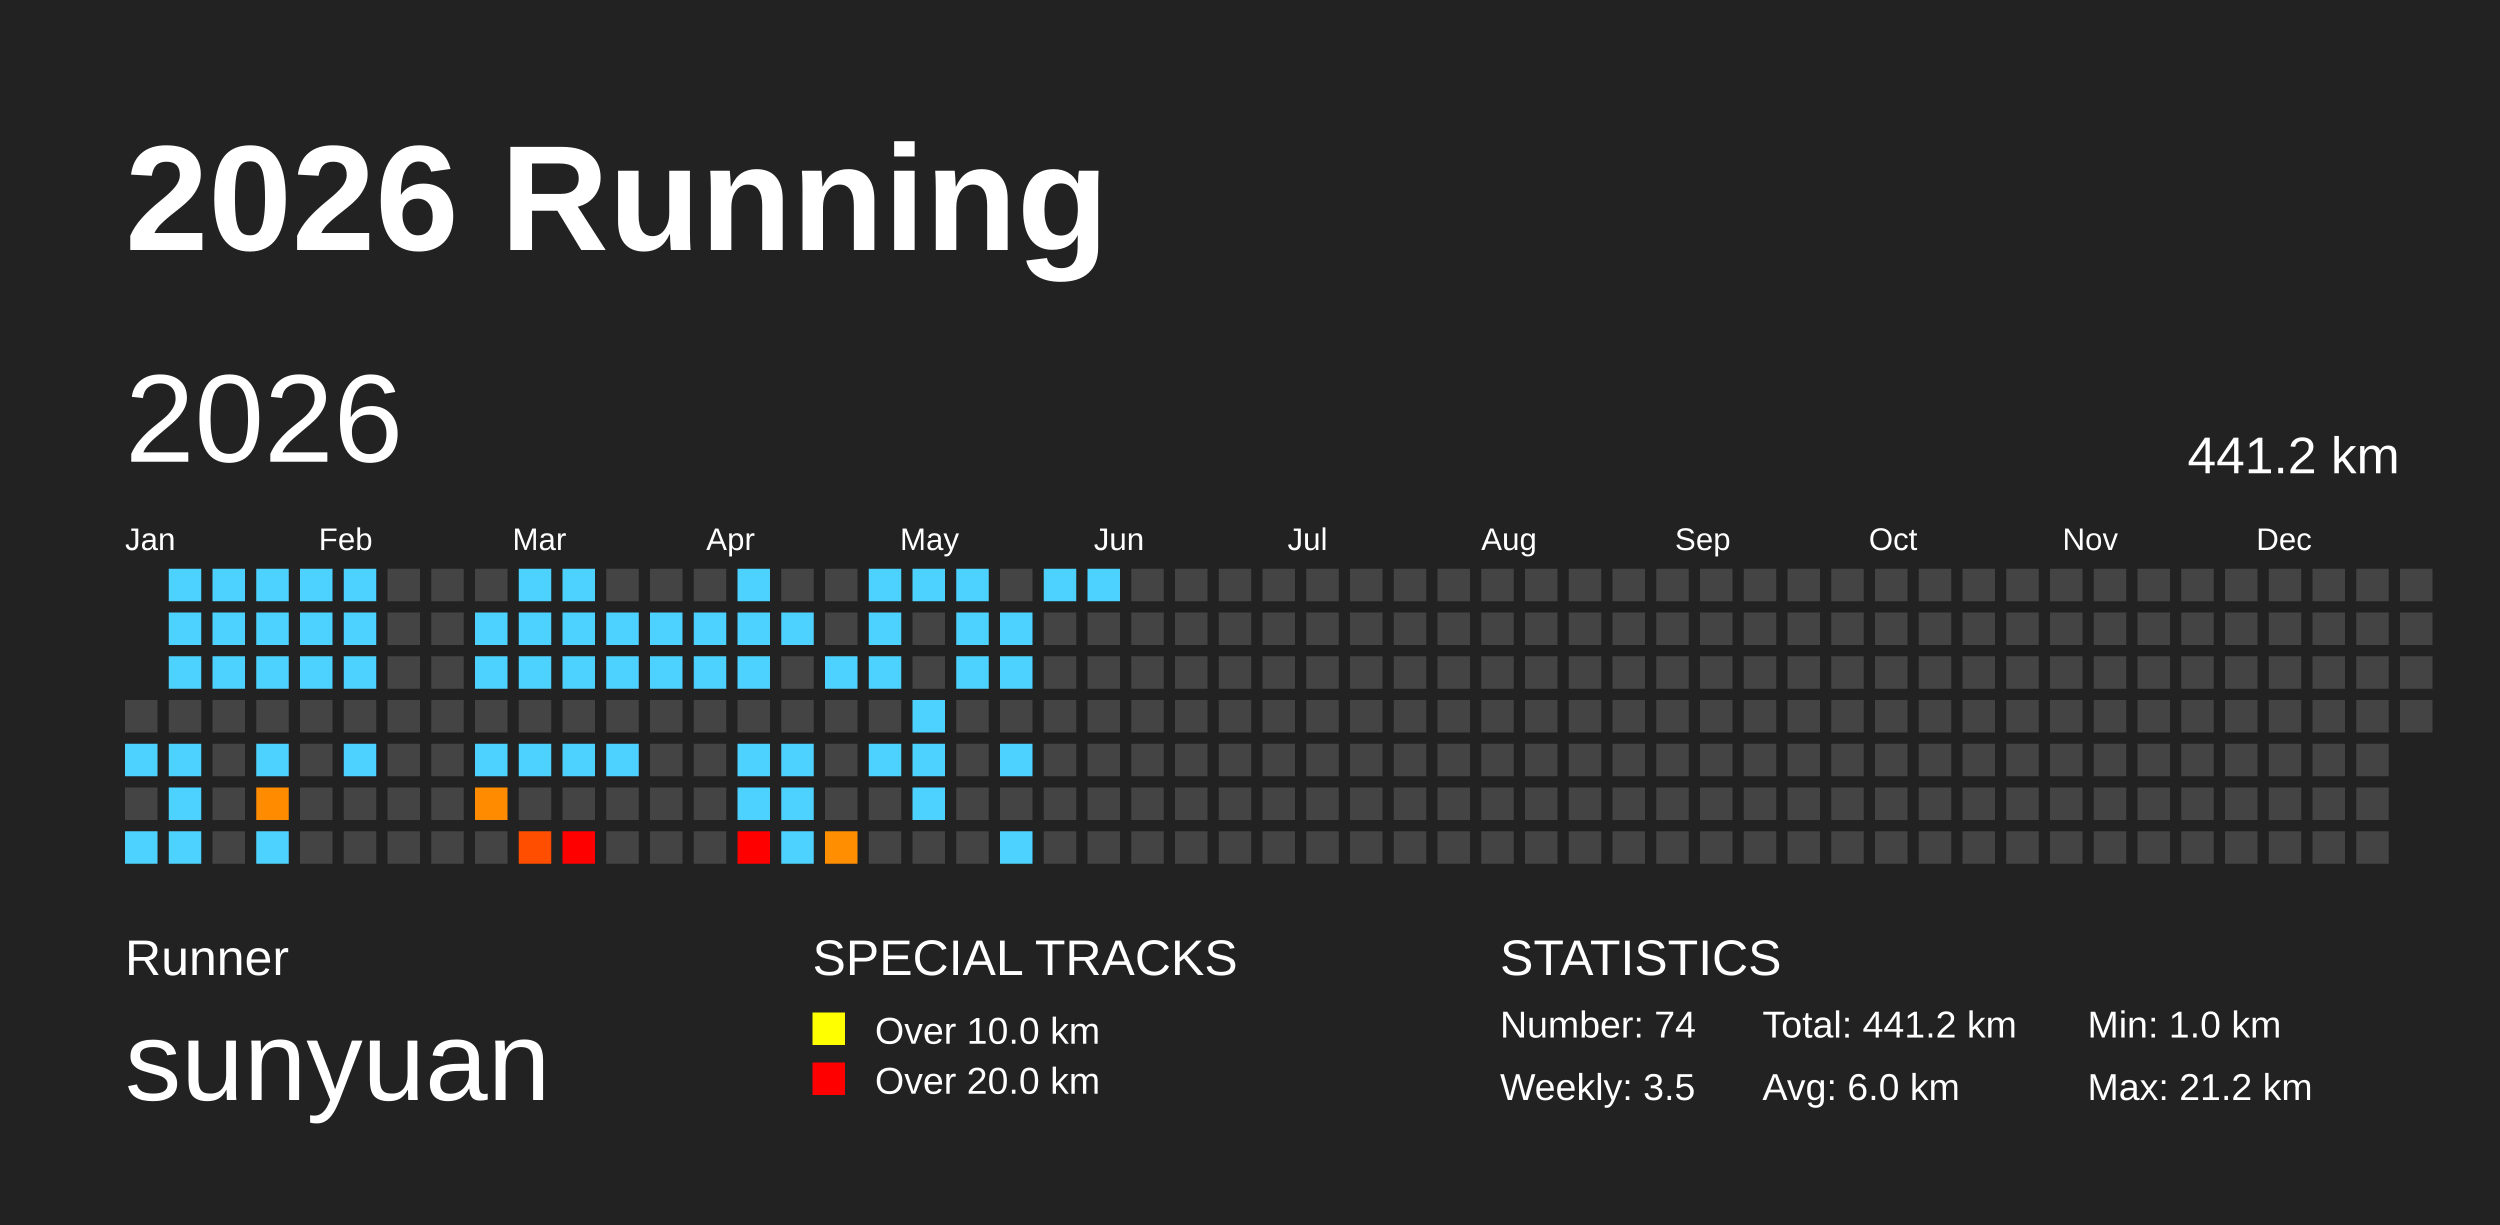
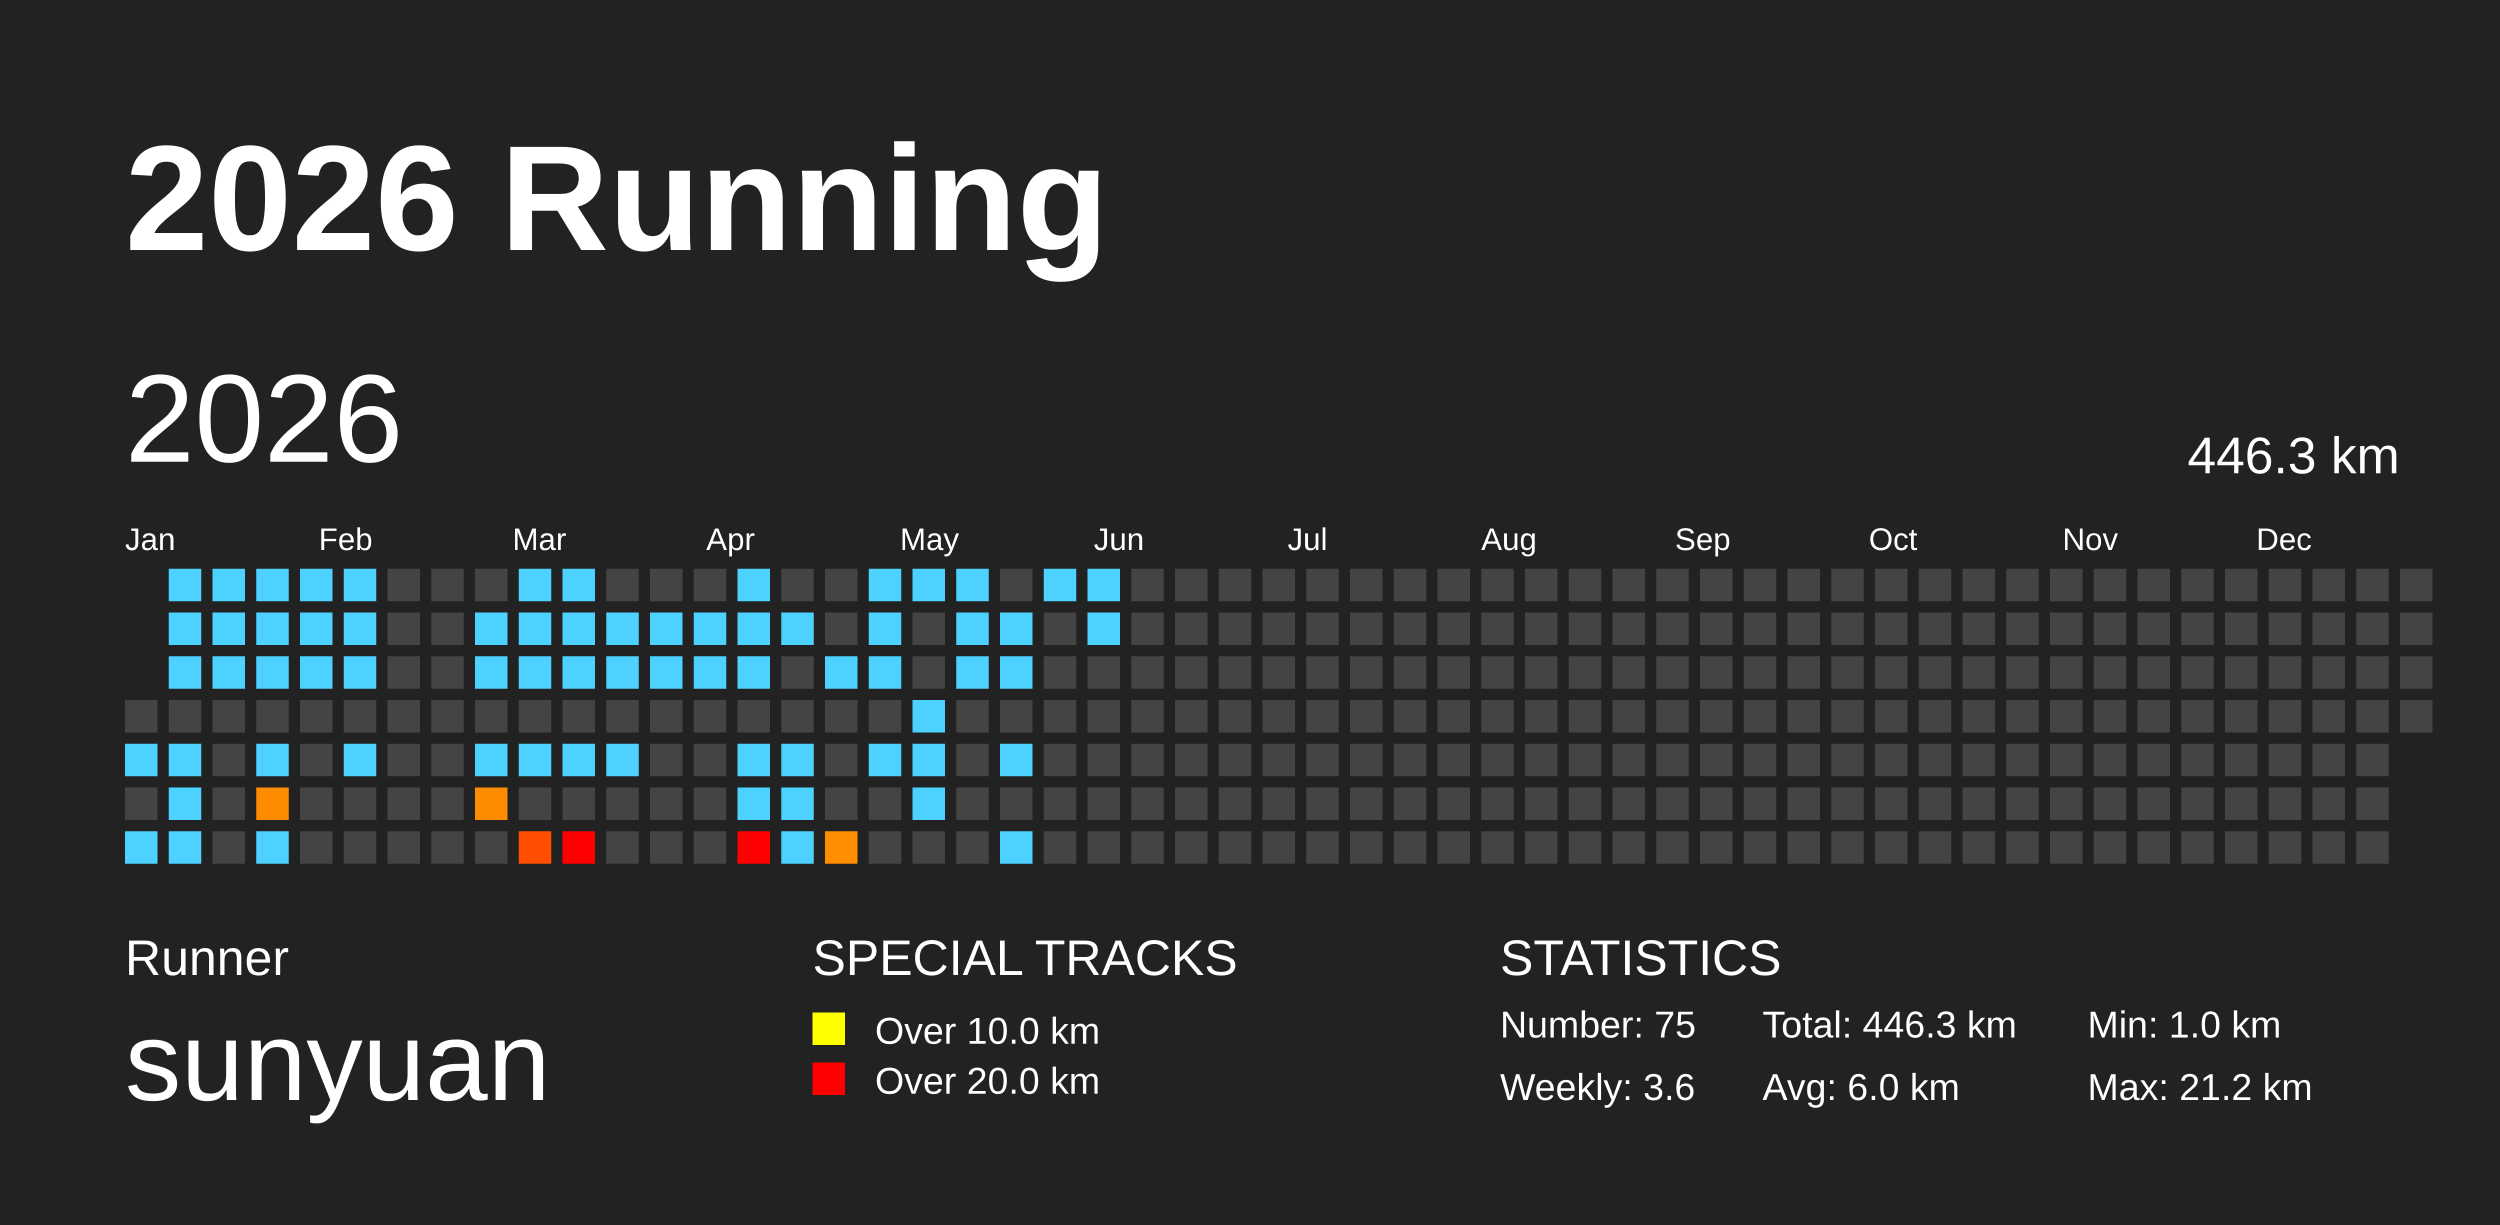
<svg xmlns="http://www.w3.org/2000/svg" baseProfile="full" height="98mm" version="1.1" viewBox="0,0,200,98" width="200mm">
  <defs />
  <rect fill="#222222" height="98" width="200" x="0" y="0" />
  <text fill="#FFFFFF" style="font-size:12px; font-family:Arial; font-weight:bold;" x="10" y="20">2026 Running</text>
  <text fill="#FFFFFF" style="font-size:4px; font-family:Arial" x="10" y="78">Runner</text>
  <text fill="#FFFFFF" style="font-size:9px; font-family:Arial" x="10" y="88">sunyuan</text>
  <text fill="#FFFFFF" style="font-size:4px; font-family:Arial" x="65" y="78">SPECIAL TRACKS</text>
  <rect fill="yellow" height="2.6" width="2.6" x="65" y="81" />
  <text fill="#FFFFFF" style="font-size:3px; font-family:Arial" x="70" y="83.5">Over 10.0 km</text>
  <rect fill="red" height="2.6" width="2.6" x="65" y="85" />
  <text fill="#FFFFFF" style="font-size:3px; font-family:Arial" x="70" y="87.5">Over 20.0 km</text>
  <text fill="#FFFFFF" style="font-size:4px; font-family:Arial" x="120" y="78">STATISTICS</text>
-   <text fill="#FFFFFF" style="font-size:3px; font-family:Arial" x="120" y="83">Number: 74</text>
-   <text fill="#FFFFFF" style="font-size:3px; font-family:Arial" x="120" y="88">Weekly: 3.5</text>
-   <text fill="#FFFFFF" style="font-size:3px; font-family:Arial" x="141" y="83">Total: 441.2 km</text>
+   <text fill="#FFFFFF" style="font-size:3px; font-family:Arial" x="120" y="83">Number: 75</text>
+   <text fill="#FFFFFF" style="font-size:3px; font-family:Arial" x="120" y="88">Weekly: 3.6</text>
+   <text fill="#FFFFFF" style="font-size:3px; font-family:Arial" x="141" y="83">Total: 446.3 km</text>
  <text fill="#FFFFFF" style="font-size:3px; font-family:Arial" x="141" y="88">Avg: 6.0 km</text>
  <text fill="#FFFFFF" style="font-size:3px; font-family:Arial" x="167" y="83">Min: 1.0 km</text>
  <text fill="#FFFFFF" style="font-size:3px; font-family:Arial" x="167" y="88">Max: 21.2 km</text>
  <text dominant-baseline="hanging" fill="#FFFFFF" style="font-size:10.0px; font-family:Arial;" x="10" y="30">2026</text>
-   <text dominant-baseline="hanging" fill="#FFFFFF" style="font-size:4.125px; font-family:Arial;" x="175" y="35">441.2 km</text>
+   <text dominant-baseline="hanging" fill="#FFFFFF" style="font-size:4.125px; font-family:Arial;" x="175" y="35">446.3 km</text>
  <text fill="#FFFFFF" style="font-size:2.5px; font-family:Arial" x="10.0" y="44">Jan</text>
  <text fill="#FFFFFF" style="font-size:2.5px; font-family:Arial" x="25.5" y="44">Feb</text>
  <text fill="#FFFFFF" style="font-size:2.5px; font-family:Arial" x="41.0" y="44">Mar</text>
  <text fill="#FFFFFF" style="font-size:2.5px; font-family:Arial" x="56.5" y="44">Apr</text>
  <text fill="#FFFFFF" style="font-size:2.5px; font-family:Arial" x="72.0" y="44">May</text>
  <text fill="#FFFFFF" style="font-size:2.5px; font-family:Arial" x="87.5" y="44">Jun</text>
  <text fill="#FFFFFF" style="font-size:2.5px; font-family:Arial" x="103.0" y="44">Jul</text>
  <text fill="#FFFFFF" style="font-size:2.5px; font-family:Arial" x="118.5" y="44">Aug</text>
  <text fill="#FFFFFF" style="font-size:2.5px; font-family:Arial" x="134.0" y="44">Sep</text>
  <text fill="#FFFFFF" style="font-size:2.5px; font-family:Arial" x="149.5" y="44">Oct</text>
  <text fill="#FFFFFF" style="font-size:2.5px; font-family:Arial" x="165.0" y="44">Nov</text>
  <text fill="#FFFFFF" style="font-size:2.5px; font-family:Arial" x="180.5" y="44">Dec</text>
  <rect fill="#444444" height="2.6" width="2.6" x="10.0" y="56.0" />
  <rect fill="#4dd2ff" height="2.6" width="2.6" x="10.0" y="59.5" />
  <rect fill="#444444" height="2.6" width="2.6" x="10.0" y="63.0" />
  <rect fill="#4dd2ff" height="2.6" width="2.6" x="10.0" y="66.5" />
  <rect fill="#4dd2ff" height="2.6" width="2.6" x="13.5" y="45.5" />
  <rect fill="#4dd2ff" height="2.6" width="2.6" x="13.5" y="49.0" />
  <rect fill="#4dd2ff" height="2.6" width="2.6" x="13.5" y="52.5" />
  <rect fill="#444444" height="2.6" width="2.6" x="13.5" y="56.0" />
  <rect fill="#4dd2ff" height="2.6" width="2.6" x="13.5" y="59.5" />
  <rect fill="#4dd2ff" height="2.6" width="2.6" x="13.5" y="63.0" />
  <rect fill="#4dd2ff" height="2.6" width="2.6" x="13.5" y="66.5" />
  <rect fill="#4dd2ff" height="2.6" width="2.6" x="17.0" y="45.5" />
  <rect fill="#4dd2ff" height="2.6" width="2.6" x="17.0" y="49.0" />
  <rect fill="#4dd2ff" height="2.6" width="2.6" x="17.0" y="52.5" />
  <rect fill="#444444" height="2.6" width="2.6" x="17.0" y="56.0" />
  <rect fill="#444444" height="2.6" width="2.6" x="17.0" y="59.5" />
  <rect fill="#444444" height="2.6" width="2.6" x="17.0" y="63.0" />
  <rect fill="#444444" height="2.6" width="2.6" x="17.0" y="66.5" />
  <rect fill="#4dd2ff" height="2.6" width="2.6" x="20.5" y="45.5" />
  <rect fill="#4dd2ff" height="2.6" width="2.6" x="20.5" y="49.0" />
  <rect fill="#4dd2ff" height="2.6" width="2.6" x="20.5" y="52.5" />
  <rect fill="#444444" height="2.6" width="2.6" x="20.5" y="56.0" />
  <rect fill="#4dd2ff" height="2.6" width="2.6" x="20.5" y="59.5" />
  <rect fill="#ff8b00" height="2.6" width="2.6" x="20.5" y="63.0" />
  <rect fill="#4dd2ff" height="2.6" width="2.6" x="20.5" y="66.5" />
  <rect fill="#4dd2ff" height="2.6" width="2.6" x="24.0" y="45.5" />
  <rect fill="#4dd2ff" height="2.6" width="2.6" x="24.0" y="49.0" />
  <rect fill="#4dd2ff" height="2.6" width="2.6" x="24.0" y="52.5" />
  <rect fill="#444444" height="2.6" width="2.6" x="24.0" y="56.0" />
  <rect fill="#444444" height="2.6" width="2.6" x="24.0" y="59.5" />
  <rect fill="#444444" height="2.6" width="2.6" x="24.0" y="63.0" />
  <rect fill="#444444" height="2.6" width="2.6" x="24.0" y="66.5" />
  <rect fill="#4dd2ff" height="2.6" width="2.6" x="27.5" y="45.5" />
  <rect fill="#4dd2ff" height="2.6" width="2.6" x="27.5" y="49.0" />
  <rect fill="#4dd2ff" height="2.6" width="2.6" x="27.5" y="52.5" />
  <rect fill="#444444" height="2.6" width="2.6" x="27.5" y="56.0" />
  <rect fill="#4dd2ff" height="2.6" width="2.6" x="27.5" y="59.5" />
  <rect fill="#444444" height="2.6" width="2.6" x="27.5" y="63.0" />
  <rect fill="#444444" height="2.6" width="2.6" x="27.5" y="66.5" />
  <rect fill="#444444" height="2.6" width="2.6" x="31.0" y="45.5" />
  <rect fill="#444444" height="2.6" width="2.6" x="31.0" y="49.0" />
  <rect fill="#444444" height="2.6" width="2.6" x="31.0" y="52.5" />
  <rect fill="#444444" height="2.6" width="2.6" x="31.0" y="56.0" />
  <rect fill="#444444" height="2.6" width="2.6" x="31.0" y="59.5" />
  <rect fill="#444444" height="2.6" width="2.6" x="31.0" y="63.0" />
  <rect fill="#444444" height="2.6" width="2.6" x="31.0" y="66.5" />
  <rect fill="#444444" height="2.6" width="2.6" x="34.5" y="45.5" />
  <rect fill="#444444" height="2.6" width="2.6" x="34.5" y="49.0" />
  <rect fill="#444444" height="2.6" width="2.6" x="34.5" y="52.5" />
  <rect fill="#444444" height="2.6" width="2.6" x="34.5" y="56.0" />
  <rect fill="#444444" height="2.6" width="2.6" x="34.5" y="59.5" />
  <rect fill="#444444" height="2.6" width="2.6" x="34.5" y="63.0" />
  <rect fill="#444444" height="2.6" width="2.6" x="34.5" y="66.5" />
  <rect fill="#444444" height="2.6" width="2.6" x="38.0" y="45.5" />
  <rect fill="#4dd2ff" height="2.6" width="2.6" x="38.0" y="49.0" />
  <rect fill="#4dd2ff" height="2.6" width="2.6" x="38.0" y="52.5" />
  <rect fill="#444444" height="2.6" width="2.6" x="38.0" y="56.0" />
  <rect fill="#4dd2ff" height="2.6" width="2.6" x="38.0" y="59.5" />
  <rect fill="#ff8c00" height="2.6" width="2.6" x="38.0" y="63.0" />
  <rect fill="#444444" height="2.6" width="2.6" x="38.0" y="66.5" />
  <rect fill="#4dd2ff" height="2.6" width="2.6" x="41.5" y="45.5" />
  <rect fill="#4dd2ff" height="2.6" width="2.6" x="41.5" y="49.0" />
  <rect fill="#4dd2ff" height="2.6" width="2.6" x="41.5" y="52.5" />
  <rect fill="#444444" height="2.6" width="2.6" x="41.5" y="56.0" />
  <rect fill="#4dd2ff" height="2.6" width="2.6" x="41.5" y="59.5" />
  <rect fill="#444444" height="2.6" width="2.6" x="41.5" y="63.0" />
  <rect fill="#ff4e00" height="2.6" width="2.6" x="41.5" y="66.5" />
  <rect fill="#4dd2ff" height="2.6" width="2.6" x="45.0" y="45.5" />
  <rect fill="#4dd2ff" height="2.6" width="2.6" x="45.0" y="49.0" />
  <rect fill="#4dd2ff" height="2.6" width="2.6" x="45.0" y="52.5" />
  <rect fill="#444444" height="2.6" width="2.6" x="45.0" y="56.0" />
  <rect fill="#4dd2ff" height="2.6" width="2.6" x="45.0" y="59.5" />
  <rect fill="#444444" height="2.6" width="2.6" x="45.0" y="63.0" />
  <rect fill="red" height="2.6" width="2.6" x="45.0" y="66.5" />
  <rect fill="#444444" height="2.6" width="2.6" x="48.5" y="45.5" />
  <rect fill="#4dd2ff" height="2.6" width="2.6" x="48.5" y="49.0" />
  <rect fill="#4dd2ff" height="2.6" width="2.6" x="48.5" y="52.5" />
  <rect fill="#444444" height="2.6" width="2.6" x="48.5" y="56.0" />
  <rect fill="#4dd2ff" height="2.6" width="2.6" x="48.5" y="59.5" />
  <rect fill="#444444" height="2.6" width="2.6" x="48.5" y="63.0" />
  <rect fill="#444444" height="2.6" width="2.6" x="48.5" y="66.5" />
  <rect fill="#444444" height="2.6" width="2.6" x="52.0" y="45.5" />
  <rect fill="#4dd2ff" height="2.6" width="2.6" x="52.0" y="49.0" />
  <rect fill="#4dd2ff" height="2.6" width="2.6" x="52.0" y="52.5" />
  <rect fill="#444444" height="2.6" width="2.6" x="52.0" y="56.0" />
  <rect fill="#444444" height="2.6" width="2.6" x="52.0" y="59.5" />
  <rect fill="#444444" height="2.6" width="2.6" x="52.0" y="63.0" />
  <rect fill="#444444" height="2.6" width="2.6" x="52.0" y="66.5" />
  <rect fill="#444444" height="2.6" width="2.6" x="55.5" y="45.5" />
  <rect fill="#4dd2ff" height="2.6" width="2.6" x="55.5" y="49.0" />
  <rect fill="#4dd2ff" height="2.6" width="2.6" x="55.5" y="52.5" />
  <rect fill="#444444" height="2.6" width="2.6" x="55.5" y="56.0" />
  <rect fill="#444444" height="2.6" width="2.6" x="55.5" y="59.5" />
  <rect fill="#444444" height="2.6" width="2.6" x="55.5" y="63.0" />
  <rect fill="#444444" height="2.6" width="2.6" x="55.5" y="66.5" />
  <rect fill="#4dd2ff" height="2.6" width="2.6" x="59.0" y="45.5" />
  <rect fill="#4dd2ff" height="2.6" width="2.6" x="59.0" y="49.0" />
  <rect fill="#4dd2ff" height="2.6" width="2.6" x="59.0" y="52.5" />
  <rect fill="#444444" height="2.6" width="2.6" x="59.0" y="56.0" />
  <rect fill="#4dd2ff" height="2.6" width="2.6" x="59.0" y="59.5" />
  <rect fill="#4dd2ff" height="2.6" width="2.6" x="59.0" y="63.0" />
  <rect fill="red" height="2.6" width="2.6" x="59.0" y="66.5" />
  <rect fill="#444444" height="2.6" width="2.6" x="62.5" y="45.5" />
  <rect fill="#4dd2ff" height="2.6" width="2.6" x="62.5" y="49.0" />
  <rect fill="#444444" height="2.6" width="2.6" x="62.5" y="52.5" />
  <rect fill="#444444" height="2.6" width="2.6" x="62.5" y="56.0" />
  <rect fill="#4dd2ff" height="2.6" width="2.6" x="62.5" y="59.5" />
  <rect fill="#4dd2ff" height="2.6" width="2.6" x="62.5" y="63.0" />
  <rect fill="#4dd2ff" height="2.6" width="2.6" x="62.5" y="66.5" />
  <rect fill="#444444" height="2.6" width="2.6" x="66.0" y="45.5" />
  <rect fill="#444444" height="2.6" width="2.6" x="66.0" y="49.0" />
  <rect fill="#4dd2ff" height="2.6" width="2.6" x="66.0" y="52.5" />
  <rect fill="#444444" height="2.6" width="2.6" x="66.0" y="56.0" />
  <rect fill="#444444" height="2.6" width="2.6" x="66.0" y="59.5" />
  <rect fill="#444444" height="2.6" width="2.6" x="66.0" y="63.0" />
  <rect fill="#ff8e00" height="2.6" width="2.6" x="66.0" y="66.5" />
  <rect fill="#4dd2ff" height="2.6" width="2.6" x="69.5" y="45.5" />
  <rect fill="#4dd2ff" height="2.6" width="2.6" x="69.5" y="49.0" />
  <rect fill="#4dd2ff" height="2.6" width="2.6" x="69.5" y="52.5" />
  <rect fill="#444444" height="2.6" width="2.6" x="69.5" y="56.0" />
  <rect fill="#4dd2ff" height="2.6" width="2.6" x="69.5" y="59.5" />
  <rect fill="#444444" height="2.6" width="2.6" x="69.5" y="63.0" />
  <rect fill="#444444" height="2.6" width="2.6" x="69.5" y="66.5" />
  <rect fill="#4dd2ff" height="2.6" width="2.6" x="73.0" y="45.5" />
  <rect fill="#444444" height="2.6" width="2.6" x="73.0" y="49.0" />
  <rect fill="#444444" height="2.6" width="2.6" x="73.0" y="52.5" />
  <rect fill="#4dd2ff" height="2.6" width="2.6" x="73.0" y="56.0" />
  <rect fill="#4dd2ff" height="2.6" width="2.6" x="73.0" y="59.5" />
  <rect fill="#4dd2ff" height="2.6" width="2.6" x="73.0" y="63.0" />
  <rect fill="#444444" height="2.6" width="2.6" x="73.0" y="66.5" />
  <rect fill="#4dd2ff" height="2.6" width="2.6" x="76.5" y="45.5" />
  <rect fill="#4dd2ff" height="2.6" width="2.6" x="76.5" y="49.0" />
  <rect fill="#4dd2ff" height="2.6" width="2.6" x="76.5" y="52.5" />
  <rect fill="#444444" height="2.6" width="2.6" x="76.5" y="56.0" />
  <rect fill="#444444" height="2.6" width="2.6" x="76.5" y="59.5" />
  <rect fill="#444444" height="2.6" width="2.6" x="76.5" y="63.0" />
  <rect fill="#444444" height="2.6" width="2.6" x="76.5" y="66.5" />
  <rect fill="#444444" height="2.6" width="2.6" x="80.0" y="45.5" />
  <rect fill="#4dd2ff" height="2.6" width="2.6" x="80.0" y="49.0" />
  <rect fill="#4dd2ff" height="2.6" width="2.6" x="80.0" y="52.5" />
  <rect fill="#444444" height="2.6" width="2.6" x="80.0" y="56.0" />
  <rect fill="#4dd2ff" height="2.6" width="2.6" x="80.0" y="59.5" />
  <rect fill="#444444" height="2.6" width="2.6" x="80.0" y="63.0" />
  <rect fill="#4dd2ff" height="2.6" width="2.6" x="80.0" y="66.5" />
  <rect fill="#4dd2ff" height="2.6" width="2.6" x="83.5" y="45.5" />
  <rect fill="#444444" height="2.6" width="2.6" x="83.5" y="49.0" />
  <rect fill="#444444" height="2.6" width="2.6" x="83.5" y="52.5" />
  <rect fill="#444444" height="2.6" width="2.6" x="83.5" y="56.0" />
  <rect fill="#444444" height="2.6" width="2.6" x="83.5" y="59.5" />
  <rect fill="#444444" height="2.6" width="2.6" x="83.5" y="63.0" />
  <rect fill="#444444" height="2.6" width="2.6" x="83.5" y="66.5" />
  <rect fill="#4dd2ff" height="2.6" width="2.6" x="87.0" y="45.5" />
-   <rect fill="#444444" height="2.6" width="2.6" x="87.0" y="49.0" />
+   <rect fill="#4dd2ff" height="2.6" width="2.6" x="87.0" y="49.0" />
  <rect fill="#444444" height="2.6" width="2.6" x="87.0" y="52.5" />
  <rect fill="#444444" height="2.6" width="2.6" x="87.0" y="56.0" />
  <rect fill="#444444" height="2.6" width="2.6" x="87.0" y="59.5" />
  <rect fill="#444444" height="2.6" width="2.6" x="87.0" y="63.0" />
  <rect fill="#444444" height="2.6" width="2.6" x="87.0" y="66.5" />
  <rect fill="#444444" height="2.6" width="2.6" x="90.5" y="45.5" />
  <rect fill="#444444" height="2.6" width="2.6" x="90.5" y="49.0" />
  <rect fill="#444444" height="2.6" width="2.6" x="90.5" y="52.5" />
  <rect fill="#444444" height="2.6" width="2.6" x="90.5" y="56.0" />
  <rect fill="#444444" height="2.6" width="2.6" x="90.5" y="59.5" />
  <rect fill="#444444" height="2.6" width="2.6" x="90.5" y="63.0" />
  <rect fill="#444444" height="2.6" width="2.6" x="90.5" y="66.5" />
  <rect fill="#444444" height="2.6" width="2.6" x="94.0" y="45.5" />
  <rect fill="#444444" height="2.6" width="2.6" x="94.0" y="49.0" />
  <rect fill="#444444" height="2.6" width="2.6" x="94.0" y="52.5" />
  <rect fill="#444444" height="2.6" width="2.6" x="94.0" y="56.0" />
  <rect fill="#444444" height="2.6" width="2.6" x="94.0" y="59.5" />
  <rect fill="#444444" height="2.6" width="2.6" x="94.0" y="63.0" />
  <rect fill="#444444" height="2.6" width="2.6" x="94.0" y="66.5" />
  <rect fill="#444444" height="2.6" width="2.6" x="97.5" y="45.5" />
  <rect fill="#444444" height="2.6" width="2.6" x="97.5" y="49.0" />
  <rect fill="#444444" height="2.6" width="2.6" x="97.5" y="52.5" />
  <rect fill="#444444" height="2.6" width="2.6" x="97.5" y="56.0" />
  <rect fill="#444444" height="2.6" width="2.6" x="97.5" y="59.5" />
  <rect fill="#444444" height="2.6" width="2.6" x="97.5" y="63.0" />
  <rect fill="#444444" height="2.6" width="2.6" x="97.5" y="66.5" />
  <rect fill="#444444" height="2.6" width="2.6" x="101.0" y="45.5" />
  <rect fill="#444444" height="2.6" width="2.6" x="101.0" y="49.0" />
  <rect fill="#444444" height="2.6" width="2.6" x="101.0" y="52.5" />
  <rect fill="#444444" height="2.6" width="2.6" x="101.0" y="56.0" />
  <rect fill="#444444" height="2.6" width="2.6" x="101.0" y="59.5" />
  <rect fill="#444444" height="2.6" width="2.6" x="101.0" y="63.0" />
  <rect fill="#444444" height="2.6" width="2.6" x="101.0" y="66.5" />
  <rect fill="#444444" height="2.6" width="2.6" x="104.5" y="45.5" />
  <rect fill="#444444" height="2.6" width="2.6" x="104.5" y="49.0" />
  <rect fill="#444444" height="2.6" width="2.6" x="104.5" y="52.5" />
  <rect fill="#444444" height="2.6" width="2.6" x="104.5" y="56.0" />
  <rect fill="#444444" height="2.6" width="2.6" x="104.5" y="59.5" />
  <rect fill="#444444" height="2.6" width="2.6" x="104.5" y="63.0" />
  <rect fill="#444444" height="2.6" width="2.6" x="104.5" y="66.5" />
  <rect fill="#444444" height="2.6" width="2.6" x="108.0" y="45.5" />
  <rect fill="#444444" height="2.6" width="2.6" x="108.0" y="49.0" />
  <rect fill="#444444" height="2.6" width="2.6" x="108.0" y="52.5" />
  <rect fill="#444444" height="2.6" width="2.6" x="108.0" y="56.0" />
  <rect fill="#444444" height="2.6" width="2.6" x="108.0" y="59.5" />
  <rect fill="#444444" height="2.6" width="2.6" x="108.0" y="63.0" />
  <rect fill="#444444" height="2.6" width="2.6" x="108.0" y="66.5" />
  <rect fill="#444444" height="2.6" width="2.6" x="111.5" y="45.5" />
  <rect fill="#444444" height="2.6" width="2.6" x="111.5" y="49.0" />
  <rect fill="#444444" height="2.6" width="2.6" x="111.5" y="52.5" />
  <rect fill="#444444" height="2.6" width="2.6" x="111.5" y="56.0" />
  <rect fill="#444444" height="2.6" width="2.6" x="111.5" y="59.5" />
  <rect fill="#444444" height="2.6" width="2.6" x="111.5" y="63.0" />
  <rect fill="#444444" height="2.6" width="2.6" x="111.5" y="66.5" />
  <rect fill="#444444" height="2.6" width="2.6" x="115.0" y="45.5" />
  <rect fill="#444444" height="2.6" width="2.6" x="115.0" y="49.0" />
  <rect fill="#444444" height="2.6" width="2.6" x="115.0" y="52.5" />
  <rect fill="#444444" height="2.6" width="2.6" x="115.0" y="56.0" />
  <rect fill="#444444" height="2.6" width="2.6" x="115.0" y="59.5" />
  <rect fill="#444444" height="2.6" width="2.6" x="115.0" y="63.0" />
  <rect fill="#444444" height="2.6" width="2.6" x="115.0" y="66.5" />
  <rect fill="#444444" height="2.6" width="2.6" x="118.5" y="45.5" />
  <rect fill="#444444" height="2.6" width="2.6" x="118.5" y="49.0" />
  <rect fill="#444444" height="2.6" width="2.6" x="118.5" y="52.5" />
  <rect fill="#444444" height="2.6" width="2.6" x="118.5" y="56.0" />
  <rect fill="#444444" height="2.6" width="2.6" x="118.5" y="59.5" />
  <rect fill="#444444" height="2.6" width="2.6" x="118.5" y="63.0" />
  <rect fill="#444444" height="2.6" width="2.6" x="118.5" y="66.5" />
  <rect fill="#444444" height="2.6" width="2.6" x="122.0" y="45.5" />
  <rect fill="#444444" height="2.6" width="2.6" x="122.0" y="49.0" />
  <rect fill="#444444" height="2.6" width="2.6" x="122.0" y="52.5" />
  <rect fill="#444444" height="2.6" width="2.6" x="122.0" y="56.0" />
  <rect fill="#444444" height="2.6" width="2.6" x="122.0" y="59.5" />
  <rect fill="#444444" height="2.6" width="2.6" x="122.0" y="63.0" />
  <rect fill="#444444" height="2.6" width="2.6" x="122.0" y="66.5" />
  <rect fill="#444444" height="2.6" width="2.6" x="125.5" y="45.5" />
  <rect fill="#444444" height="2.6" width="2.6" x="125.5" y="49.0" />
  <rect fill="#444444" height="2.6" width="2.6" x="125.5" y="52.5" />
  <rect fill="#444444" height="2.6" width="2.6" x="125.5" y="56.0" />
  <rect fill="#444444" height="2.6" width="2.6" x="125.5" y="59.5" />
  <rect fill="#444444" height="2.6" width="2.6" x="125.5" y="63.0" />
  <rect fill="#444444" height="2.6" width="2.6" x="125.5" y="66.5" />
  <rect fill="#444444" height="2.6" width="2.6" x="129.0" y="45.5" />
  <rect fill="#444444" height="2.6" width="2.6" x="129.0" y="49.0" />
  <rect fill="#444444" height="2.6" width="2.6" x="129.0" y="52.5" />
  <rect fill="#444444" height="2.6" width="2.6" x="129.0" y="56.0" />
  <rect fill="#444444" height="2.6" width="2.6" x="129.0" y="59.5" />
  <rect fill="#444444" height="2.6" width="2.6" x="129.0" y="63.0" />
  <rect fill="#444444" height="2.6" width="2.6" x="129.0" y="66.5" />
  <rect fill="#444444" height="2.6" width="2.6" x="132.5" y="45.5" />
  <rect fill="#444444" height="2.6" width="2.6" x="132.5" y="49.0" />
  <rect fill="#444444" height="2.6" width="2.6" x="132.5" y="52.5" />
  <rect fill="#444444" height="2.6" width="2.6" x="132.5" y="56.0" />
  <rect fill="#444444" height="2.6" width="2.6" x="132.5" y="59.5" />
  <rect fill="#444444" height="2.6" width="2.6" x="132.5" y="63.0" />
  <rect fill="#444444" height="2.6" width="2.6" x="132.5" y="66.5" />
  <rect fill="#444444" height="2.6" width="2.6" x="136.0" y="45.5" />
  <rect fill="#444444" height="2.6" width="2.6" x="136.0" y="49.0" />
  <rect fill="#444444" height="2.6" width="2.6" x="136.0" y="52.5" />
  <rect fill="#444444" height="2.6" width="2.6" x="136.0" y="56.0" />
  <rect fill="#444444" height="2.6" width="2.6" x="136.0" y="59.5" />
  <rect fill="#444444" height="2.6" width="2.6" x="136.0" y="63.0" />
  <rect fill="#444444" height="2.6" width="2.6" x="136.0" y="66.5" />
  <rect fill="#444444" height="2.6" width="2.6" x="139.5" y="45.5" />
  <rect fill="#444444" height="2.6" width="2.6" x="139.5" y="49.0" />
  <rect fill="#444444" height="2.6" width="2.6" x="139.5" y="52.5" />
  <rect fill="#444444" height="2.6" width="2.6" x="139.5" y="56.0" />
  <rect fill="#444444" height="2.6" width="2.6" x="139.5" y="59.5" />
  <rect fill="#444444" height="2.6" width="2.6" x="139.5" y="63.0" />
  <rect fill="#444444" height="2.6" width="2.6" x="139.5" y="66.5" />
  <rect fill="#444444" height="2.6" width="2.6" x="143.0" y="45.5" />
  <rect fill="#444444" height="2.6" width="2.6" x="143.0" y="49.0" />
  <rect fill="#444444" height="2.6" width="2.6" x="143.0" y="52.5" />
  <rect fill="#444444" height="2.6" width="2.6" x="143.0" y="56.0" />
  <rect fill="#444444" height="2.6" width="2.6" x="143.0" y="59.5" />
  <rect fill="#444444" height="2.6" width="2.6" x="143.0" y="63.0" />
  <rect fill="#444444" height="2.6" width="2.6" x="143.0" y="66.5" />
  <rect fill="#444444" height="2.6" width="2.6" x="146.5" y="45.5" />
  <rect fill="#444444" height="2.6" width="2.6" x="146.5" y="49.0" />
  <rect fill="#444444" height="2.6" width="2.6" x="146.5" y="52.5" />
  <rect fill="#444444" height="2.6" width="2.6" x="146.5" y="56.0" />
  <rect fill="#444444" height="2.6" width="2.6" x="146.5" y="59.5" />
  <rect fill="#444444" height="2.6" width="2.6" x="146.5" y="63.0" />
  <rect fill="#444444" height="2.6" width="2.6" x="146.5" y="66.5" />
  <rect fill="#444444" height="2.6" width="2.6" x="150.0" y="45.5" />
  <rect fill="#444444" height="2.6" width="2.6" x="150.0" y="49.0" />
  <rect fill="#444444" height="2.6" width="2.6" x="150.0" y="52.5" />
  <rect fill="#444444" height="2.6" width="2.6" x="150.0" y="56.0" />
  <rect fill="#444444" height="2.6" width="2.6" x="150.0" y="59.5" />
  <rect fill="#444444" height="2.6" width="2.6" x="150.0" y="63.0" />
  <rect fill="#444444" height="2.6" width="2.6" x="150.0" y="66.5" />
  <rect fill="#444444" height="2.6" width="2.6" x="153.5" y="45.5" />
  <rect fill="#444444" height="2.6" width="2.6" x="153.5" y="49.0" />
  <rect fill="#444444" height="2.6" width="2.6" x="153.5" y="52.5" />
  <rect fill="#444444" height="2.6" width="2.6" x="153.5" y="56.0" />
  <rect fill="#444444" height="2.6" width="2.6" x="153.5" y="59.5" />
  <rect fill="#444444" height="2.6" width="2.6" x="153.5" y="63.0" />
  <rect fill="#444444" height="2.6" width="2.6" x="153.5" y="66.5" />
  <rect fill="#444444" height="2.6" width="2.6" x="157.0" y="45.5" />
  <rect fill="#444444" height="2.6" width="2.6" x="157.0" y="49.0" />
  <rect fill="#444444" height="2.6" width="2.6" x="157.0" y="52.5" />
  <rect fill="#444444" height="2.6" width="2.6" x="157.0" y="56.0" />
  <rect fill="#444444" height="2.6" width="2.6" x="157.0" y="59.5" />
  <rect fill="#444444" height="2.6" width="2.6" x="157.0" y="63.0" />
  <rect fill="#444444" height="2.6" width="2.6" x="157.0" y="66.5" />
  <rect fill="#444444" height="2.6" width="2.6" x="160.5" y="45.5" />
  <rect fill="#444444" height="2.6" width="2.6" x="160.5" y="49.0" />
  <rect fill="#444444" height="2.6" width="2.6" x="160.5" y="52.5" />
  <rect fill="#444444" height="2.6" width="2.6" x="160.5" y="56.0" />
  <rect fill="#444444" height="2.6" width="2.6" x="160.5" y="59.5" />
  <rect fill="#444444" height="2.6" width="2.6" x="160.5" y="63.0" />
  <rect fill="#444444" height="2.6" width="2.6" x="160.5" y="66.5" />
  <rect fill="#444444" height="2.6" width="2.6" x="164.0" y="45.5" />
  <rect fill="#444444" height="2.6" width="2.6" x="164.0" y="49.0" />
  <rect fill="#444444" height="2.6" width="2.6" x="164.0" y="52.5" />
  <rect fill="#444444" height="2.6" width="2.6" x="164.0" y="56.0" />
  <rect fill="#444444" height="2.6" width="2.6" x="164.0" y="59.5" />
  <rect fill="#444444" height="2.6" width="2.6" x="164.0" y="63.0" />
  <rect fill="#444444" height="2.6" width="2.6" x="164.0" y="66.5" />
  <rect fill="#444444" height="2.6" width="2.6" x="167.5" y="45.5" />
  <rect fill="#444444" height="2.6" width="2.6" x="167.5" y="49.0" />
  <rect fill="#444444" height="2.6" width="2.6" x="167.5" y="52.5" />
  <rect fill="#444444" height="2.6" width="2.6" x="167.5" y="56.0" />
  <rect fill="#444444" height="2.6" width="2.6" x="167.5" y="59.5" />
  <rect fill="#444444" height="2.6" width="2.6" x="167.5" y="63.0" />
  <rect fill="#444444" height="2.6" width="2.6" x="167.5" y="66.5" />
  <rect fill="#444444" height="2.6" width="2.6" x="171.0" y="45.5" />
  <rect fill="#444444" height="2.6" width="2.6" x="171.0" y="49.0" />
  <rect fill="#444444" height="2.6" width="2.6" x="171.0" y="52.5" />
  <rect fill="#444444" height="2.6" width="2.6" x="171.0" y="56.0" />
  <rect fill="#444444" height="2.6" width="2.6" x="171.0" y="59.5" />
  <rect fill="#444444" height="2.6" width="2.6" x="171.0" y="63.0" />
  <rect fill="#444444" height="2.6" width="2.6" x="171.0" y="66.5" />
  <rect fill="#444444" height="2.6" width="2.6" x="174.5" y="45.5" />
  <rect fill="#444444" height="2.6" width="2.6" x="174.5" y="49.0" />
  <rect fill="#444444" height="2.6" width="2.6" x="174.5" y="52.5" />
  <rect fill="#444444" height="2.6" width="2.6" x="174.5" y="56.0" />
  <rect fill="#444444" height="2.6" width="2.6" x="174.5" y="59.5" />
  <rect fill="#444444" height="2.6" width="2.6" x="174.5" y="63.0" />
  <rect fill="#444444" height="2.6" width="2.6" x="174.5" y="66.5" />
  <rect fill="#444444" height="2.6" width="2.6" x="178.0" y="45.5" />
  <rect fill="#444444" height="2.6" width="2.6" x="178.0" y="49.0" />
  <rect fill="#444444" height="2.6" width="2.6" x="178.0" y="52.5" />
  <rect fill="#444444" height="2.6" width="2.6" x="178.0" y="56.0" />
  <rect fill="#444444" height="2.6" width="2.6" x="178.0" y="59.5" />
  <rect fill="#444444" height="2.6" width="2.6" x="178.0" y="63.0" />
  <rect fill="#444444" height="2.6" width="2.6" x="178.0" y="66.5" />
  <rect fill="#444444" height="2.6" width="2.6" x="181.5" y="45.5" />
  <rect fill="#444444" height="2.6" width="2.6" x="181.5" y="49.0" />
  <rect fill="#444444" height="2.6" width="2.6" x="181.5" y="52.5" />
  <rect fill="#444444" height="2.6" width="2.6" x="181.5" y="56.0" />
  <rect fill="#444444" height="2.6" width="2.6" x="181.5" y="59.5" />
  <rect fill="#444444" height="2.6" width="2.6" x="181.5" y="63.0" />
  <rect fill="#444444" height="2.6" width="2.6" x="181.5" y="66.5" />
  <rect fill="#444444" height="2.6" width="2.6" x="185.0" y="45.5" />
  <rect fill="#444444" height="2.6" width="2.6" x="185.0" y="49.0" />
  <rect fill="#444444" height="2.6" width="2.6" x="185.0" y="52.5" />
  <rect fill="#444444" height="2.6" width="2.6" x="185.0" y="56.0" />
  <rect fill="#444444" height="2.6" width="2.6" x="185.0" y="59.5" />
  <rect fill="#444444" height="2.6" width="2.6" x="185.0" y="63.0" />
  <rect fill="#444444" height="2.6" width="2.6" x="185.0" y="66.5" />
  <rect fill="#444444" height="2.6" width="2.6" x="188.5" y="45.5" />
  <rect fill="#444444" height="2.6" width="2.6" x="188.5" y="49.0" />
  <rect fill="#444444" height="2.6" width="2.6" x="188.5" y="52.5" />
  <rect fill="#444444" height="2.6" width="2.6" x="188.5" y="56.0" />
  <rect fill="#444444" height="2.6" width="2.6" x="188.5" y="59.5" />
  <rect fill="#444444" height="2.6" width="2.6" x="188.5" y="63.0" />
  <rect fill="#444444" height="2.6" width="2.6" x="188.5" y="66.5" />
  <rect fill="#444444" height="2.6" width="2.6" x="192.0" y="45.5" />
  <rect fill="#444444" height="2.6" width="2.6" x="192.0" y="49.0" />
  <rect fill="#444444" height="2.6" width="2.6" x="192.0" y="52.5" />
  <rect fill="#444444" height="2.6" width="2.6" x="192.0" y="56.0" />
</svg>
